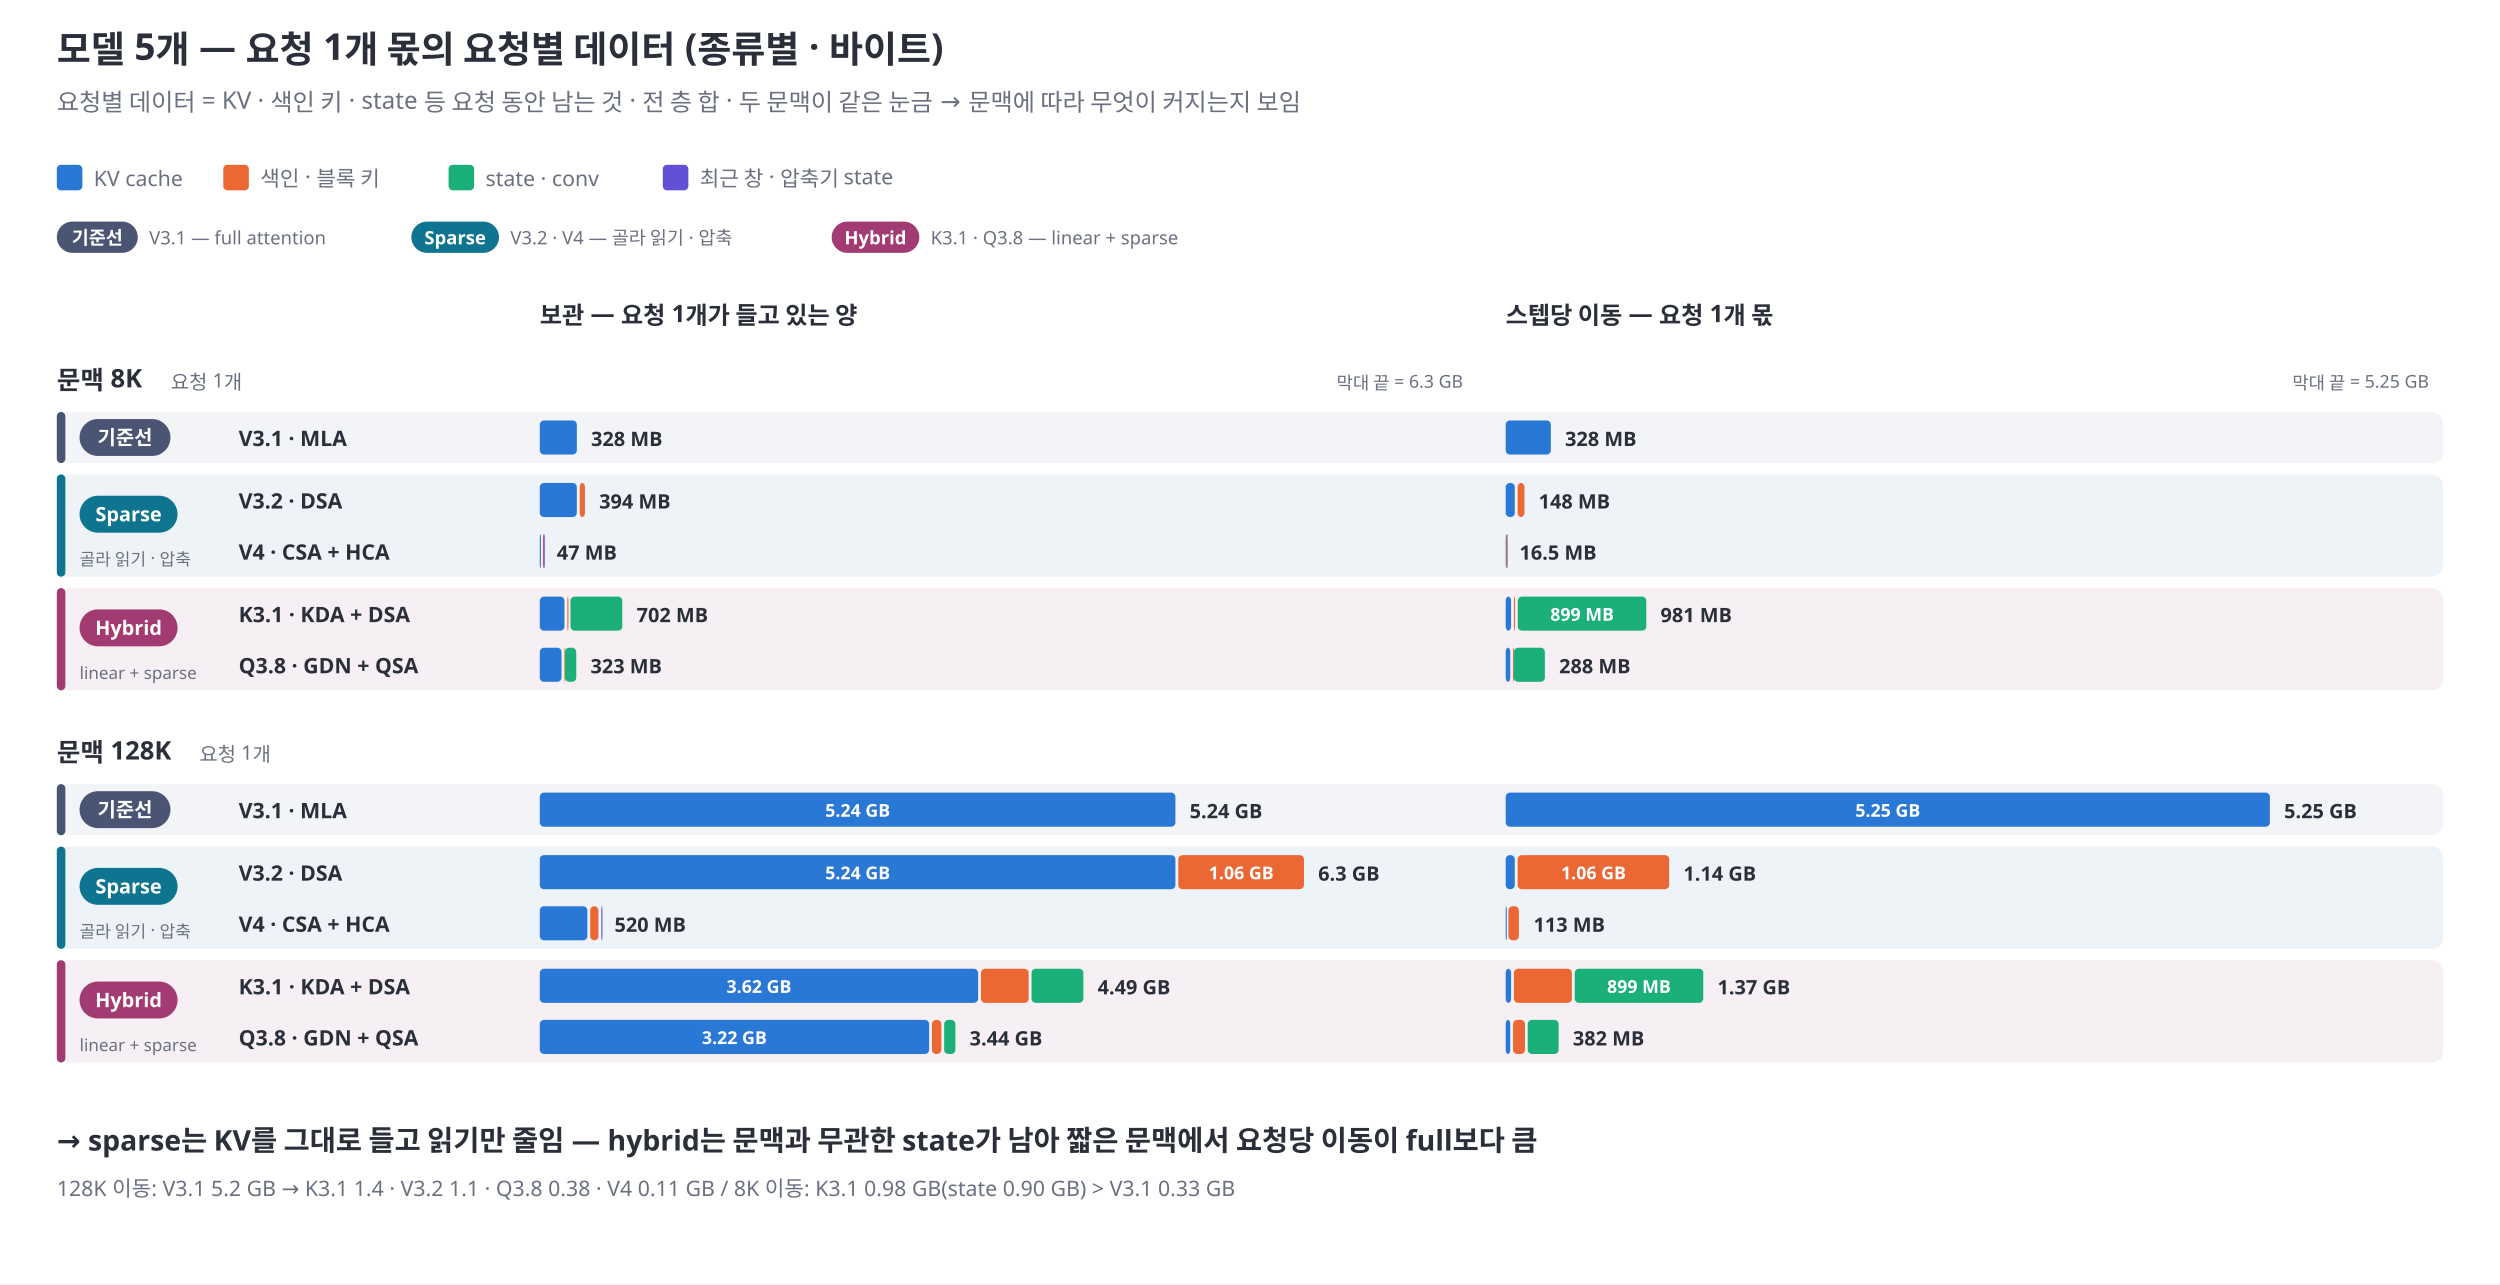
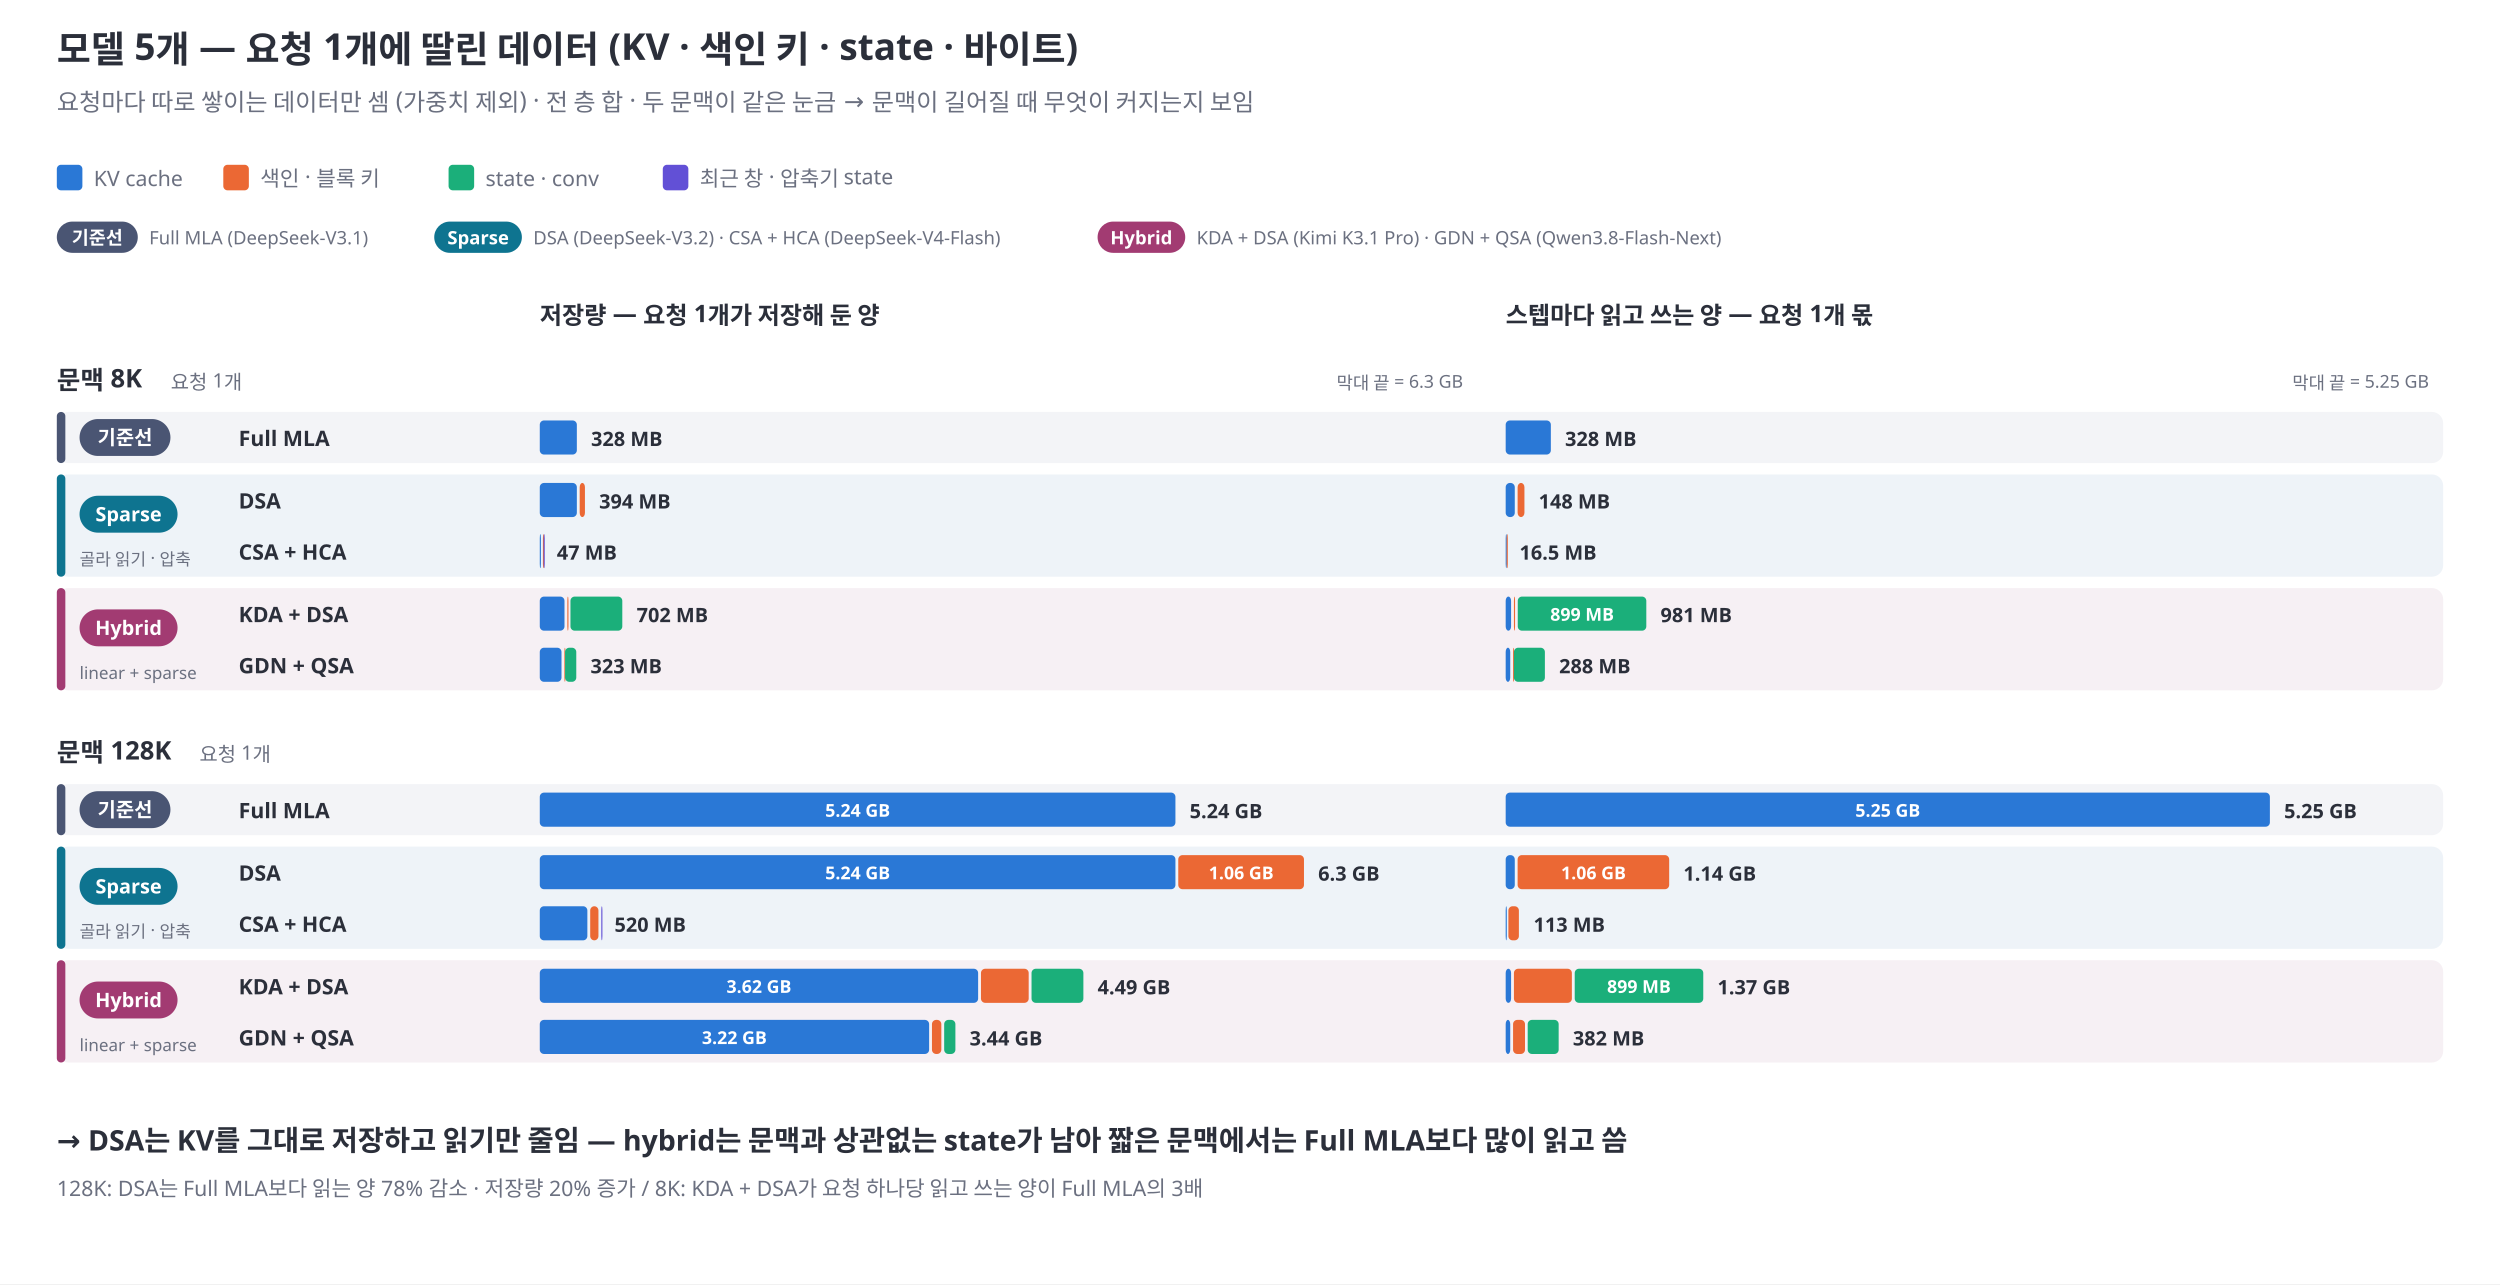
<svg xmlns="http://www.w3.org/2000/svg" viewBox="0 0 1760 904" width="1760" height="904">
  <rect width="100%" height="100%" fill="#ffffff" />
-   <text x="40.0" y="44.0" font-family="'Noto Sans KR','Malgun Gothic',sans-serif" font-size="26" text-anchor="start" font-weight="700" fill="#2b2f3a">모델 5개 — 요청 1개 몫의 요청별 데이터 (종류별 · 바이트)</text>
-   <text x="40.0" y="78.0" font-family="'Noto Sans KR','Malgun Gothic',sans-serif" font-size="17" text-anchor="start" font-weight="400" fill="#6b7080">요청별 데이터 = KV · 색인 키 · state 등 요청 동안 남는 것 · 전 층 합 · 두 문맥이 같은 눈금 → 문맥에 따라 무엇이 커지는지 보임</text>
+   <text x="40.0" y="44.0" font-family="'Noto Sans KR','Malgun Gothic',sans-serif" font-size="26" text-anchor="start" font-weight="700" fill="#2b2f3a">모델 5개 — 요청 1개에 딸린 데이터 (KV · 색인 키 · state · 바이트)</text>
+   <text x="40.0" y="78.0" font-family="'Noto Sans KR','Malgun Gothic',sans-serif" font-size="17" text-anchor="start" font-weight="400" fill="#6b7080">요청마다 따로 쌓이는 데이터만 셈 (가중치 제외) · 전 층 합 · 두 문맥이 같은 눈금 → 문맥이 길어질 때 무엇이 커지는지 보임</text>
  <rect x="40.0" y="116.0" width="18.0" height="18.0" rx="3" fill="#2a78d6" stroke="none" stroke-width="1" />
  <text x="66.0" y="131.0" font-family="'Noto Sans KR','Malgun Gothic',sans-serif" font-size="15" text-anchor="start" font-weight="400" fill="#6b7080">KV cache</text>
  <rect x="157.2" y="116.0" width="18.0" height="18.0" rx="3" fill="#eb6834" stroke="none" stroke-width="1" />
  <text x="183.2" y="131.0" font-family="'Noto Sans KR','Malgun Gothic',sans-serif" font-size="15" text-anchor="start" font-weight="400" fill="#6b7080">색인 · 블록 키</text>
  <rect x="315.8" y="116.0" width="18.0" height="18.0" rx="3" fill="#1baf7a" stroke="none" stroke-width="1" />
  <text x="341.8" y="131.0" font-family="'Noto Sans KR','Malgun Gothic',sans-serif" font-size="15" text-anchor="start" font-weight="400" fill="#6b7080">state · conv</text>
  <rect x="466.6" y="116.0" width="18.0" height="18.0" rx="3" fill="#6250d6" stroke="none" stroke-width="1" />
  <text x="492.6" y="131.0" font-family="'Noto Sans KR','Malgun Gothic',sans-serif" font-size="15" text-anchor="start" font-weight="400" fill="#6b7080">최근 창 · 압축기 state</text>
  <rect x="40.0" y="156.0" width="57.0" height="22.0" rx="11" fill="#4a5573" stroke="none" stroke-width="1.5" />
  <text x="68.5" y="172.0" font-family="'Noto Sans KR','Malgun Gothic',sans-serif" font-size="13" text-anchor="middle" font-weight="800" fill="#ffffff">기준선</text>
-   <text x="105.0" y="172.0" font-family="'Noto Sans KR','Malgun Gothic',sans-serif" font-size="13" text-anchor="start" font-weight="400" fill="#6b7080">V3.1 — full attention</text>
-   <rect x="289.6" y="156.0" width="61.7" height="22.0" rx="11" fill="#0e7490" stroke="none" stroke-width="1.5" />
-   <text x="320.4" y="172.0" font-family="'Noto Sans KR','Malgun Gothic',sans-serif" font-size="13" text-anchor="middle" font-weight="800" fill="#ffffff">Sparse</text>
-   <text x="359.3" y="172.0" font-family="'Noto Sans KR','Malgun Gothic',sans-serif" font-size="13" text-anchor="start" font-weight="400" fill="#6b7080">V3.2 · V4 — 골라 읽기 · 압축</text>
-   <rect x="585.5" y="156.0" width="61.7" height="22.0" rx="11" fill="#a23b72" stroke="none" stroke-width="1.5" />
-   <text x="616.3" y="172.0" font-family="'Noto Sans KR','Malgun Gothic',sans-serif" font-size="13" text-anchor="middle" font-weight="800" fill="#ffffff">Hybrid</text>
-   <text x="655.2" y="172.0" font-family="'Noto Sans KR','Malgun Gothic',sans-serif" font-size="13" text-anchor="start" font-weight="400" fill="#6b7080">K3.1 · Q3.8 — linear + sparse</text>
-   <text x="380.0" y="228.0" font-family="'Noto Sans KR','Malgun Gothic',sans-serif" font-size="17" text-anchor="start" font-weight="700" fill="#2b2f3a">보관 — 요청 1개가 들고 있는 양</text>
-   <text x="1060.0" y="228.0" font-family="'Noto Sans KR','Malgun Gothic',sans-serif" font-size="17" text-anchor="start" font-weight="700" fill="#2b2f3a">스텝당 이동 — 요청 1개 몫</text>
+   <text x="105.0" y="172.0" font-family="'Noto Sans KR','Malgun Gothic',sans-serif" font-size="13" text-anchor="start" font-weight="400" fill="#6b7080">Full MLA (DeepSeek-V3.1)</text>
+   <rect x="305.7" y="156.0" width="61.7" height="22.0" rx="11" fill="#0e7490" stroke="none" stroke-width="1.5" />
+   <text x="336.6" y="172.0" font-family="'Noto Sans KR','Malgun Gothic',sans-serif" font-size="13" text-anchor="middle" font-weight="800" fill="#ffffff">Sparse</text>
+   <text x="375.4" y="172.0" font-family="'Noto Sans KR','Malgun Gothic',sans-serif" font-size="13" text-anchor="start" font-weight="400" fill="#6b7080">DSA (DeepSeek-V3.2) · CSA + HCA (DeepSeek-V4-Flash)</text>
+   <rect x="772.7" y="156.0" width="61.7" height="22.0" rx="11" fill="#a23b72" stroke="none" stroke-width="1.5" />
+   <text x="803.5" y="172.0" font-family="'Noto Sans KR','Malgun Gothic',sans-serif" font-size="13" text-anchor="middle" font-weight="800" fill="#ffffff">Hybrid</text>
+   <text x="842.4" y="172.0" font-family="'Noto Sans KR','Malgun Gothic',sans-serif" font-size="13" text-anchor="start" font-weight="400" fill="#6b7080">KDA + DSA (Kimi K3.1 Pro) · GDN + QSA (Qwen3.8-Flash-Next)</text>
+   <text x="380.0" y="228.0" font-family="'Noto Sans KR','Malgun Gothic',sans-serif" font-size="17" text-anchor="start" font-weight="700" fill="#2b2f3a">저장량 — 요청 1개가 저장해 둔 양</text>
+   <text x="1060.0" y="228.0" font-family="'Noto Sans KR','Malgun Gothic',sans-serif" font-size="17" text-anchor="start" font-weight="700" fill="#2b2f3a">스텝마다 읽고 쓰는 양 — 요청 1개 몫</text>
  <text x="40.0" y="274.0" font-family="'Noto Sans KR','Malgun Gothic',sans-serif" font-size="18" text-anchor="start" font-weight="800" fill="#2b2f3a">문맥 8K</text>
  <text x="120.2" y="274.0" font-family="'Noto Sans KR','Malgun Gothic',sans-serif" font-size="14" text-anchor="start" font-weight="400" fill="#6b7080">요청 1개</text>
  <text x="1030.0" y="274.0" font-family="'Noto Sans KR','Malgun Gothic',sans-serif" font-size="12.5" text-anchor="end" font-weight="400" fill="#6b7080">막대 끝 = 6.3 GB</text>
  <text x="1710.0" y="274.0" font-family="'Noto Sans KR','Malgun Gothic',sans-serif" font-size="12.5" text-anchor="end" font-weight="400" fill="#6b7080">막대 끝 = 5.25 GB</text>
  <rect x="40.0" y="290.0" width="1680.0" height="36.0" rx="8" fill="#f3f4f7" stroke="none" stroke-width="1.5" />
  <rect x="40.0" y="290.0" width="6.0" height="36.0" rx="3" fill="#4a5573" stroke="none" stroke-width="1.5" />
  <rect x="56.0" y="295.0" width="64.0" height="26.0" rx="13" fill="#4a5573" stroke="none" stroke-width="1.5" />
  <text x="88.0" y="313.0" font-family="'Noto Sans KR','Malgun Gothic',sans-serif" font-size="14" text-anchor="middle" font-weight="800" fill="#ffffff">기준선</text>
-   <text x="168.0" y="314.0" font-family="'Noto Sans KR','Malgun Gothic',sans-serif" font-size="15" text-anchor="start" font-weight="800" fill="#2b2f3a">V3.1 · MLA</text>
+   <text x="168.0" y="314.0" font-family="'Noto Sans KR','Malgun Gothic',sans-serif" font-size="15" text-anchor="start" font-weight="800" fill="#2b2f3a">Full MLA</text>
  <rect x="380.0" y="296.0" width="26.1" height="24.0" rx="3" fill="#2a78d6" stroke="none" stroke-width="1" />
  <text x="416.1" y="314.0" font-family="'Noto Sans KR','Malgun Gothic',sans-serif" font-size="14" text-anchor="start" font-weight="800" fill="#2b2f3a">328 MB</text>
  <rect x="1060.0" y="296.0" width="31.8" height="24.0" rx="3" fill="#2a78d6" stroke="none" stroke-width="1" />
  <text x="1101.8" y="314.0" font-family="'Noto Sans KR','Malgun Gothic',sans-serif" font-size="14" text-anchor="start" font-weight="800" fill="#2b2f3a">328 MB</text>
  <rect x="40.0" y="334.0" width="1680.0" height="72.0" rx="8" fill="#eef3f8" stroke="none" stroke-width="1.5" />
  <rect x="40.0" y="334.0" width="6.0" height="72.0" rx="3" fill="#0e7490" stroke="none" stroke-width="1.5" />
  <rect x="56.0" y="349.0" width="69.0" height="26.0" rx="13" fill="#0e7490" stroke="none" stroke-width="1.5" />
  <text x="90.5" y="367.0" font-family="'Noto Sans KR','Malgun Gothic',sans-serif" font-size="14" text-anchor="middle" font-weight="800" fill="#ffffff">Sparse</text>
  <text x="56.0" y="398.0" font-family="'Noto Sans KR','Malgun Gothic',sans-serif" font-size="12" text-anchor="start" font-weight="400" fill="#6b7080">골라 읽기 · 압축</text>
-   <text x="168.0" y="358.0" font-family="'Noto Sans KR','Malgun Gothic',sans-serif" font-size="15" text-anchor="start" font-weight="800" fill="#2b2f3a">V3.2 · DSA</text>
+   <text x="168.0" y="358.0" font-family="'Noto Sans KR','Malgun Gothic',sans-serif" font-size="15" text-anchor="start" font-weight="800" fill="#2b2f3a">DSA</text>
  <rect x="380.0" y="340.0" width="26.1" height="24.0" rx="3" fill="#2a78d6" stroke="none" stroke-width="1" />
  <rect x="408.1" y="340.0" width="3.7" height="24.0" rx="3" fill="#eb6834" stroke="none" stroke-width="1" />
  <text x="421.8" y="358.0" font-family="'Noto Sans KR','Malgun Gothic',sans-serif" font-size="14" text-anchor="start" font-weight="800" fill="#2b2f3a">394 MB</text>
  <rect x="1060.0" y="340.0" width="6.4" height="24.0" rx="3" fill="#2a78d6" stroke="none" stroke-width="1" />
  <rect x="1068.4" y="340.0" width="4.8" height="24.0" rx="3" fill="#eb6834" stroke="none" stroke-width="1" />
  <text x="1083.2" y="358.0" font-family="'Noto Sans KR','Malgun Gothic',sans-serif" font-size="14" text-anchor="start" font-weight="800" fill="#2b2f3a">148 MB</text>
-   <text x="168.0" y="394.0" font-family="'Noto Sans KR','Malgun Gothic',sans-serif" font-size="15" text-anchor="start" font-weight="800" fill="#2b2f3a">V4 · CSA + HCA</text>
+   <text x="168.0" y="394.0" font-family="'Noto Sans KR','Malgun Gothic',sans-serif" font-size="15" text-anchor="start" font-weight="800" fill="#2b2f3a">CSA + HCA</text>
  <rect x="380.0" y="376.0" width="0.8" height="24.0" rx="3" fill="#2a78d6" stroke="none" stroke-width="1" />
  <rect x="382.2" y="376.0" width="0.8" height="24.0" rx="3" fill="#eb6834" stroke="none" stroke-width="1" />
  <rect x="382.7" y="376.0" width="0.8" height="24.0" rx="3" fill="#6250d6" stroke="none" stroke-width="1" />
  <text x="392.0" y="394.0" font-family="'Noto Sans KR','Malgun Gothic',sans-serif" font-size="14" text-anchor="start" font-weight="800" fill="#2b2f3a">47 MB</text>
  <rect x="1060.0" y="376.0" width="0.8" height="24.0" rx="3" fill="#2a78d6" stroke="none" stroke-width="1" />
  <rect x="1060.7" y="376.0" width="0.8" height="24.0" rx="3" fill="#eb6834" stroke="none" stroke-width="1" />
  <text x="1069.7" y="394.0" font-family="'Noto Sans KR','Malgun Gothic',sans-serif" font-size="14" text-anchor="start" font-weight="800" fill="#2b2f3a">16.5 MB</text>
  <rect x="40.0" y="414.0" width="1680.0" height="72.0" rx="8" fill="#f6f0f4" stroke="none" stroke-width="1.5" />
  <rect x="40.0" y="414.0" width="6.0" height="72.0" rx="3" fill="#a23b72" stroke="none" stroke-width="1.5" />
  <rect x="56.0" y="429.0" width="69.0" height="26.0" rx="13" fill="#a23b72" stroke="none" stroke-width="1.5" />
  <text x="90.5" y="447.0" font-family="'Noto Sans KR','Malgun Gothic',sans-serif" font-size="14" text-anchor="middle" font-weight="800" fill="#ffffff">Hybrid</text>
  <text x="56.0" y="478.0" font-family="'Noto Sans KR','Malgun Gothic',sans-serif" font-size="12" text-anchor="start" font-weight="400" fill="#6b7080">linear + sparse</text>
-   <text x="168.0" y="438.0" font-family="'Noto Sans KR','Malgun Gothic',sans-serif" font-size="15" text-anchor="start" font-weight="800" fill="#2b2f3a">K3.1 · KDA + DSA</text>
+   <text x="168.0" y="438.0" font-family="'Noto Sans KR','Malgun Gothic',sans-serif" font-size="15" text-anchor="start" font-weight="800" fill="#2b2f3a">KDA + DSA</text>
  <rect x="380.0" y="420.0" width="17.4" height="24.0" rx="3" fill="#2a78d6" stroke="none" stroke-width="1" />
  <rect x="399.4" y="420.0" width="0.8" height="24.0" rx="3" fill="#eb6834" stroke="none" stroke-width="1" />
  <rect x="401.6" y="420.0" width="36.5" height="24.0" rx="3" fill="#1baf7a" stroke="none" stroke-width="1" />
  <text x="448.2" y="438.0" font-family="'Noto Sans KR','Malgun Gothic',sans-serif" font-size="14" text-anchor="start" font-weight="800" fill="#2b2f3a">702 MB</text>
  <rect x="1060.0" y="420.0" width="3.8" height="24.0" rx="3" fill="#2a78d6" stroke="none" stroke-width="1" />
  <rect x="1065.8" y="420.0" width="0.8" height="24.0" rx="3" fill="#eb6834" stroke="none" stroke-width="1" />
  <rect x="1068.5" y="420.0" width="90.5" height="24.0" rx="3" fill="#1baf7a" stroke="none" stroke-width="1" />
  <text x="1113.8" y="437.0" font-family="'Noto Sans KR','Malgun Gothic',sans-serif" font-size="12.5" text-anchor="middle" font-weight="700" fill="#ffffff">899 MB</text>
  <text x="1169.0" y="438.0" font-family="'Noto Sans KR','Malgun Gothic',sans-serif" font-size="14" text-anchor="start" font-weight="800" fill="#2b2f3a">981 MB</text>
-   <text x="168.0" y="474.0" font-family="'Noto Sans KR','Malgun Gothic',sans-serif" font-size="15" text-anchor="start" font-weight="800" fill="#2b2f3a">Q3.8 · GDN + QSA</text>
+   <text x="168.0" y="474.0" font-family="'Noto Sans KR','Malgun Gothic',sans-serif" font-size="15" text-anchor="start" font-weight="800" fill="#2b2f3a">GDN + QSA</text>
  <rect x="380.0" y="456.0" width="15.3" height="24.0" rx="3" fill="#2a78d6" stroke="none" stroke-width="1" />
  <rect x="397.3" y="456.0" width="0.8" height="24.0" rx="3" fill="#eb6834" stroke="none" stroke-width="1" />
  <rect x="397.8" y="456.0" width="7.9" height="24.0" rx="3" fill="#1baf7a" stroke="none" stroke-width="1" />
  <text x="415.7" y="474.0" font-family="'Noto Sans KR','Malgun Gothic',sans-serif" font-size="14" text-anchor="start" font-weight="800" fill="#2b2f3a">323 MB</text>
  <rect x="1060.0" y="456.0" width="3.2" height="24.0" rx="3" fill="#2a78d6" stroke="none" stroke-width="1" />
  <rect x="1065.2" y="456.0" width="0.8" height="24.0" rx="3" fill="#eb6834" stroke="none" stroke-width="1" />
  <rect x="1065.8" y="456.0" width="21.8" height="24.0" rx="3" fill="#1baf7a" stroke="none" stroke-width="1" />
  <text x="1097.6" y="474.0" font-family="'Noto Sans KR','Malgun Gothic',sans-serif" font-size="14" text-anchor="start" font-weight="800" fill="#2b2f3a">288 MB</text>
  <text x="40.0" y="536.0" font-family="'Noto Sans KR','Malgun Gothic',sans-serif" font-size="18" text-anchor="start" font-weight="800" fill="#2b2f3a">문맥 128K</text>
  <text x="140.4" y="536.0" font-family="'Noto Sans KR','Malgun Gothic',sans-serif" font-size="14" text-anchor="start" font-weight="400" fill="#6b7080">요청 1개</text>
  <rect x="40.0" y="552.0" width="1680.0" height="36.0" rx="8" fill="#f3f4f7" stroke="none" stroke-width="1.5" />
  <rect x="40.0" y="552.0" width="6.0" height="36.0" rx="3" fill="#4a5573" stroke="none" stroke-width="1.5" />
  <rect x="56.0" y="557.0" width="64.0" height="26.0" rx="13" fill="#4a5573" stroke="none" stroke-width="1.5" />
  <text x="88.0" y="575.0" font-family="'Noto Sans KR','Malgun Gothic',sans-serif" font-size="14" text-anchor="middle" font-weight="800" fill="#ffffff">기준선</text>
-   <text x="168.0" y="576.0" font-family="'Noto Sans KR','Malgun Gothic',sans-serif" font-size="15" text-anchor="start" font-weight="800" fill="#2b2f3a">V3.1 · MLA</text>
+   <text x="168.0" y="576.0" font-family="'Noto Sans KR','Malgun Gothic',sans-serif" font-size="15" text-anchor="start" font-weight="800" fill="#2b2f3a">Full MLA</text>
  <rect x="380.0" y="558.0" width="447.5" height="24.0" rx="3" fill="#2a78d6" stroke="none" stroke-width="1" />
  <text x="603.8" y="575.0" font-family="'Noto Sans KR','Malgun Gothic',sans-serif" font-size="12.5" text-anchor="middle" font-weight="700" fill="#ffffff">5.24 GB</text>
  <text x="837.5" y="576.0" font-family="'Noto Sans KR','Malgun Gothic',sans-serif" font-size="14" text-anchor="start" font-weight="800" fill="#2b2f3a">5.24 GB</text>
  <rect x="1060.0" y="558.0" width="538.0" height="24.0" rx="3" fill="#2a78d6" stroke="none" stroke-width="1" />
  <text x="1329.0" y="575.0" font-family="'Noto Sans KR','Malgun Gothic',sans-serif" font-size="12.5" text-anchor="middle" font-weight="700" fill="#ffffff">5.25 GB</text>
  <text x="1608.0" y="576.0" font-family="'Noto Sans KR','Malgun Gothic',sans-serif" font-size="14" text-anchor="start" font-weight="800" fill="#2b2f3a">5.25 GB</text>
  <rect x="40.0" y="596.0" width="1680.0" height="72.0" rx="8" fill="#eef3f8" stroke="none" stroke-width="1.5" />
  <rect x="40.0" y="596.0" width="6.0" height="72.0" rx="3" fill="#0e7490" stroke="none" stroke-width="1.5" />
  <rect x="56.0" y="611.0" width="69.0" height="26.0" rx="13" fill="#0e7490" stroke="none" stroke-width="1.5" />
  <text x="90.5" y="629.0" font-family="'Noto Sans KR','Malgun Gothic',sans-serif" font-size="14" text-anchor="middle" font-weight="800" fill="#ffffff">Sparse</text>
  <text x="56.0" y="660.0" font-family="'Noto Sans KR','Malgun Gothic',sans-serif" font-size="12" text-anchor="start" font-weight="400" fill="#6b7080">골라 읽기 · 압축</text>
-   <text x="168.0" y="620.0" font-family="'Noto Sans KR','Malgun Gothic',sans-serif" font-size="15" text-anchor="start" font-weight="800" fill="#2b2f3a">V3.2 · DSA</text>
+   <text x="168.0" y="620.0" font-family="'Noto Sans KR','Malgun Gothic',sans-serif" font-size="15" text-anchor="start" font-weight="800" fill="#2b2f3a">DSA</text>
  <rect x="380.0" y="602.0" width="447.5" height="24.0" rx="3" fill="#2a78d6" stroke="none" stroke-width="1" />
  <text x="603.8" y="619.0" font-family="'Noto Sans KR','Malgun Gothic',sans-serif" font-size="12.5" text-anchor="middle" font-weight="700" fill="#ffffff">5.24 GB</text>
  <rect x="829.5" y="602.0" width="88.5" height="24.0" rx="3" fill="#eb6834" stroke="none" stroke-width="1" />
  <text x="873.8" y="619.0" font-family="'Noto Sans KR','Malgun Gothic',sans-serif" font-size="12.5" text-anchor="middle" font-weight="700" fill="#ffffff">1.06 GB</text>
  <text x="928.0" y="620.0" font-family="'Noto Sans KR','Malgun Gothic',sans-serif" font-size="14" text-anchor="start" font-weight="800" fill="#2b2f3a">6.3 GB</text>
  <rect x="1060.0" y="602.0" width="6.4" height="24.0" rx="3" fill="#2a78d6" stroke="none" stroke-width="1" />
  <rect x="1068.4" y="602.0" width="106.7" height="24.0" rx="3" fill="#eb6834" stroke="none" stroke-width="1" />
  <text x="1121.8" y="619.0" font-family="'Noto Sans KR','Malgun Gothic',sans-serif" font-size="12.5" text-anchor="middle" font-weight="700" fill="#ffffff">1.06 GB</text>
  <text x="1185.1" y="620.0" font-family="'Noto Sans KR','Malgun Gothic',sans-serif" font-size="14" text-anchor="start" font-weight="800" fill="#2b2f3a">1.14 GB</text>
-   <text x="168.0" y="656.0" font-family="'Noto Sans KR','Malgun Gothic',sans-serif" font-size="15" text-anchor="start" font-weight="800" fill="#2b2f3a">V4 · CSA + HCA</text>
+   <text x="168.0" y="656.0" font-family="'Noto Sans KR','Malgun Gothic',sans-serif" font-size="15" text-anchor="start" font-weight="800" fill="#2b2f3a">CSA + HCA</text>
  <rect x="380.0" y="638.0" width="33.5" height="24.0" rx="3" fill="#2a78d6" stroke="none" stroke-width="1" />
  <rect x="415.5" y="638.0" width="5.8" height="24.0" rx="3" fill="#eb6834" stroke="none" stroke-width="1" />
  <rect x="423.3" y="638.0" width="0.8" height="24.0" rx="3" fill="#6250d6" stroke="none" stroke-width="1" />
  <text x="432.6" y="656.0" font-family="'Noto Sans KR','Malgun Gothic',sans-serif" font-size="14" text-anchor="start" font-weight="800" fill="#2b2f3a">520 MB</text>
  <rect x="1060.0" y="638.0" width="0.8" height="24.0" rx="3" fill="#2a78d6" stroke="none" stroke-width="1" />
  <rect x="1061.9" y="638.0" width="7.4" height="24.0" rx="3" fill="#eb6834" stroke="none" stroke-width="1" />
  <text x="1079.6" y="656.0" font-family="'Noto Sans KR','Malgun Gothic',sans-serif" font-size="14" text-anchor="start" font-weight="800" fill="#2b2f3a">113 MB</text>
  <rect x="40.0" y="676.0" width="1680.0" height="72.0" rx="8" fill="#f6f0f4" stroke="none" stroke-width="1.5" />
  <rect x="40.0" y="676.0" width="6.0" height="72.0" rx="3" fill="#a23b72" stroke="none" stroke-width="1.5" />
  <rect x="56.0" y="691.0" width="69.0" height="26.0" rx="13" fill="#a23b72" stroke="none" stroke-width="1.5" />
  <text x="90.5" y="709.0" font-family="'Noto Sans KR','Malgun Gothic',sans-serif" font-size="14" text-anchor="middle" font-weight="800" fill="#ffffff">Hybrid</text>
  <text x="56.0" y="740.0" font-family="'Noto Sans KR','Malgun Gothic',sans-serif" font-size="12" text-anchor="start" font-weight="400" fill="#6b7080">linear + sparse</text>
-   <text x="168.0" y="700.0" font-family="'Noto Sans KR','Malgun Gothic',sans-serif" font-size="15" text-anchor="start" font-weight="800" fill="#2b2f3a">K3.1 · KDA + DSA</text>
+   <text x="168.0" y="700.0" font-family="'Noto Sans KR','Malgun Gothic',sans-serif" font-size="15" text-anchor="start" font-weight="800" fill="#2b2f3a">KDA + DSA</text>
  <rect x="380.0" y="682.0" width="308.6" height="24.0" rx="3" fill="#2a78d6" stroke="none" stroke-width="1" />
  <text x="534.3" y="699.0" font-family="'Noto Sans KR','Malgun Gothic',sans-serif" font-size="12.5" text-anchor="middle" font-weight="700" fill="#ffffff">3.62 GB</text>
  <rect x="690.6" y="682.0" width="33.6" height="24.0" rx="3" fill="#eb6834" stroke="none" stroke-width="1" />
  <rect x="726.2" y="682.0" width="36.5" height="24.0" rx="3" fill="#1baf7a" stroke="none" stroke-width="1" />
  <text x="772.7" y="700.0" font-family="'Noto Sans KR','Malgun Gothic',sans-serif" font-size="14" text-anchor="start" font-weight="800" fill="#2b2f3a">4.49 GB</text>
  <rect x="1060.0" y="682.0" width="3.8" height="24.0" rx="3" fill="#2a78d6" stroke="none" stroke-width="1" />
  <rect x="1065.8" y="682.0" width="40.8" height="24.0" rx="3" fill="#eb6834" stroke="none" stroke-width="1" />
  <rect x="1108.6" y="682.0" width="90.5" height="24.0" rx="3" fill="#1baf7a" stroke="none" stroke-width="1" />
  <text x="1153.8" y="699.0" font-family="'Noto Sans KR','Malgun Gothic',sans-serif" font-size="12.5" text-anchor="middle" font-weight="700" fill="#ffffff">899 MB</text>
  <text x="1209.1" y="700.0" font-family="'Noto Sans KR','Malgun Gothic',sans-serif" font-size="14" text-anchor="start" font-weight="800" fill="#2b2f3a">1.37 GB</text>
-   <text x="168.0" y="736.0" font-family="'Noto Sans KR','Malgun Gothic',sans-serif" font-size="15" text-anchor="start" font-weight="800" fill="#2b2f3a">Q3.8 · GDN + QSA</text>
+   <text x="168.0" y="736.0" font-family="'Noto Sans KR','Malgun Gothic',sans-serif" font-size="15" text-anchor="start" font-weight="800" fill="#2b2f3a">GDN + QSA</text>
  <rect x="380.0" y="718.0" width="274.1" height="24.0" rx="3" fill="#2a78d6" stroke="none" stroke-width="1" />
  <text x="517.0" y="735.0" font-family="'Noto Sans KR','Malgun Gothic',sans-serif" font-size="12.5" text-anchor="middle" font-weight="700" fill="#ffffff">3.22 GB</text>
  <rect x="656.1" y="718.0" width="6.6" height="24.0" rx="3" fill="#eb6834" stroke="none" stroke-width="1" />
  <rect x="664.7" y="718.0" width="7.9" height="24.0" rx="3" fill="#1baf7a" stroke="none" stroke-width="1" />
  <text x="682.6" y="736.0" font-family="'Noto Sans KR','Malgun Gothic',sans-serif" font-size="14" text-anchor="start" font-weight="800" fill="#2b2f3a">3.44 GB</text>
  <rect x="1060.0" y="718.0" width="3.2" height="24.0" rx="3" fill="#2a78d6" stroke="none" stroke-width="1" />
  <rect x="1065.2" y="718.0" width="8.4" height="24.0" rx="3" fill="#eb6834" stroke="none" stroke-width="1" />
  <rect x="1075.5" y="718.0" width="21.8" height="24.0" rx="3" fill="#1baf7a" stroke="none" stroke-width="1" />
  <text x="1107.3" y="736.0" font-family="'Noto Sans KR','Malgun Gothic',sans-serif" font-size="14" text-anchor="start" font-weight="800" fill="#2b2f3a">382 MB</text>
-   <text x="40.0" y="810.0" font-family="'Noto Sans KR','Malgun Gothic',sans-serif" font-size="20" text-anchor="start" font-weight="700" fill="#2b2f3a">→ sparse는 KV를 그대로 들고 읽기만 줄임 — hybrid는 문맥과 무관한 state가 남아 짧은 문맥에서 요청당 이동이 full보다 큼</text>
-   <text x="40.0" y="842.0" font-family="'Noto Sans KR','Malgun Gothic',sans-serif" font-size="15" text-anchor="start" font-weight="400" fill="#6b7080">128K 이동: V3.1 5.2 GB → K3.1 1.4 · V3.2 1.1 · Q3.8 0.38 · V4 0.11 GB / 8K 이동: K3.1 0.98 GB(state 0.90 GB) &gt; V3.1 0.33 GB</text>
+   <text x="40.0" y="810.0" font-family="'Noto Sans KR','Malgun Gothic',sans-serif" font-size="20" text-anchor="start" font-weight="700" fill="#2b2f3a">→ DSA는 KV를 그대로 저장하고 읽기만 줄임 — hybrid는 문맥과 상관없는 state가 남아 짧은 문맥에서는 Full MLA보다 많이 읽고 씀</text>
+   <text x="40.0" y="842.0" font-family="'Noto Sans KR','Malgun Gothic',sans-serif" font-size="15" text-anchor="start" font-weight="400" fill="#6b7080">128K: DSA는 Full MLA보다 읽는 양 78% 감소 · 저장량 20% 증가 / 8K: KDA + DSA가 요청 하나당 읽고 쓰는 양이 Full MLA의 3배</text>
</svg>
